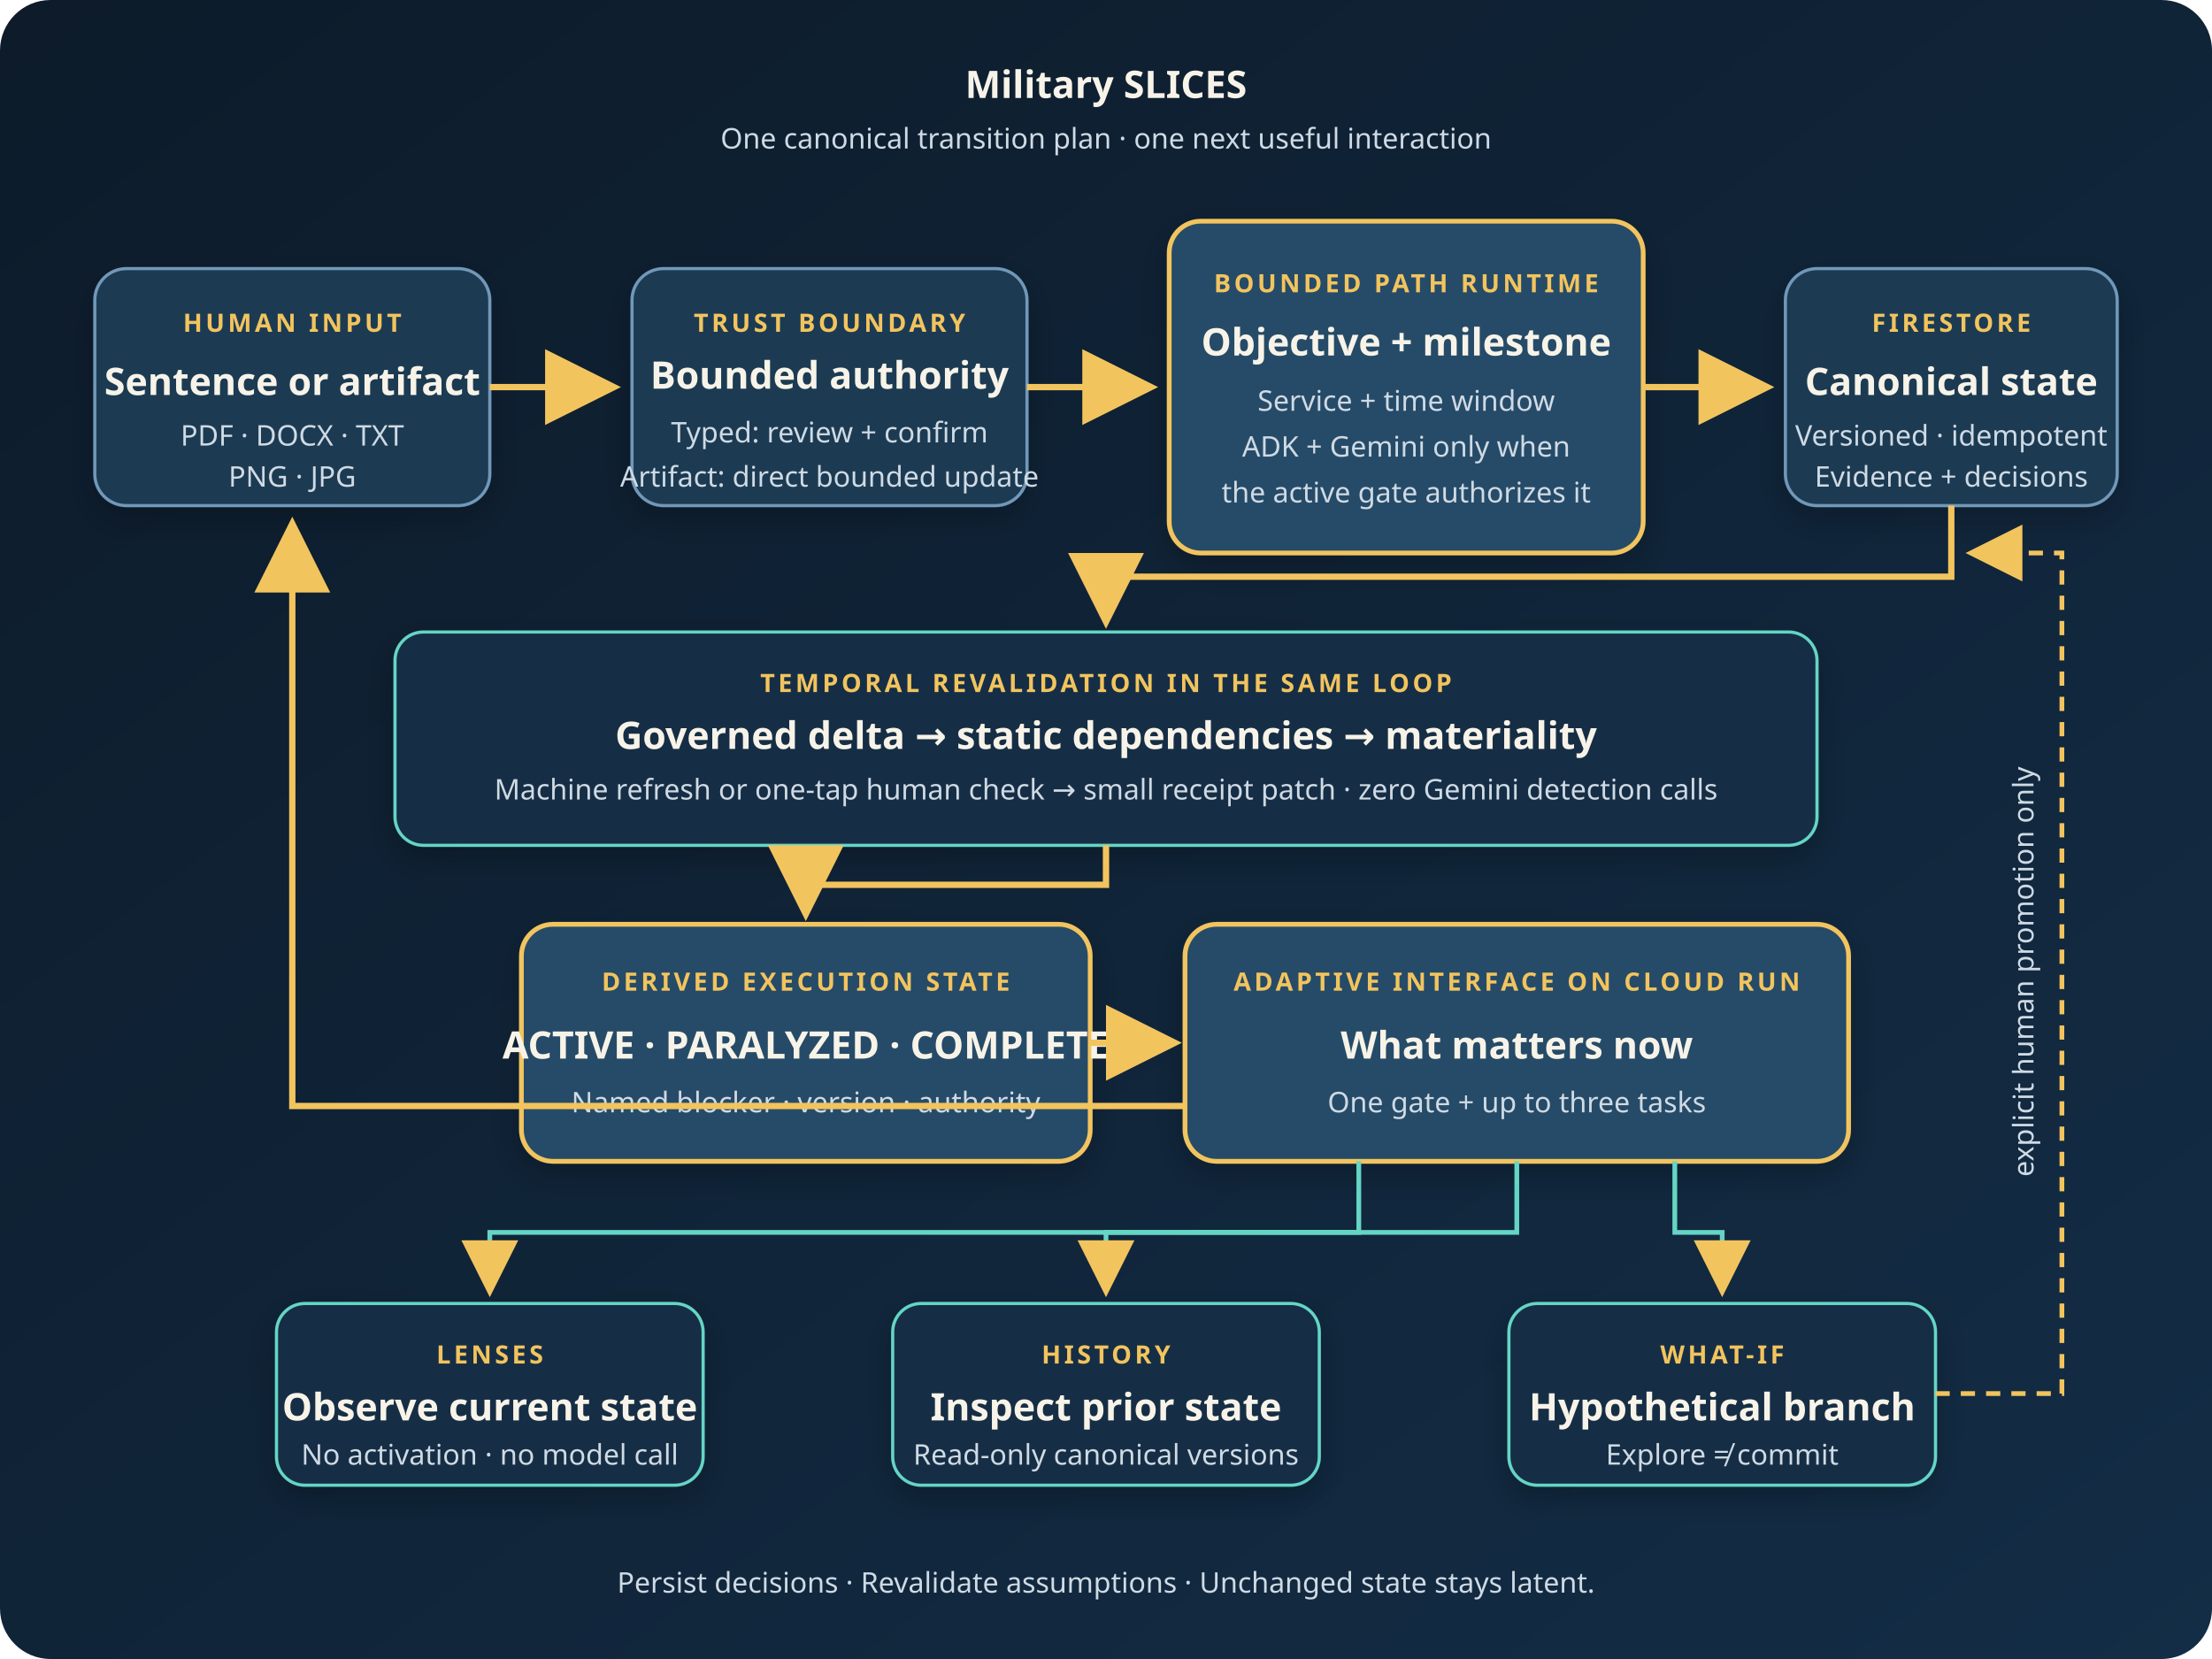
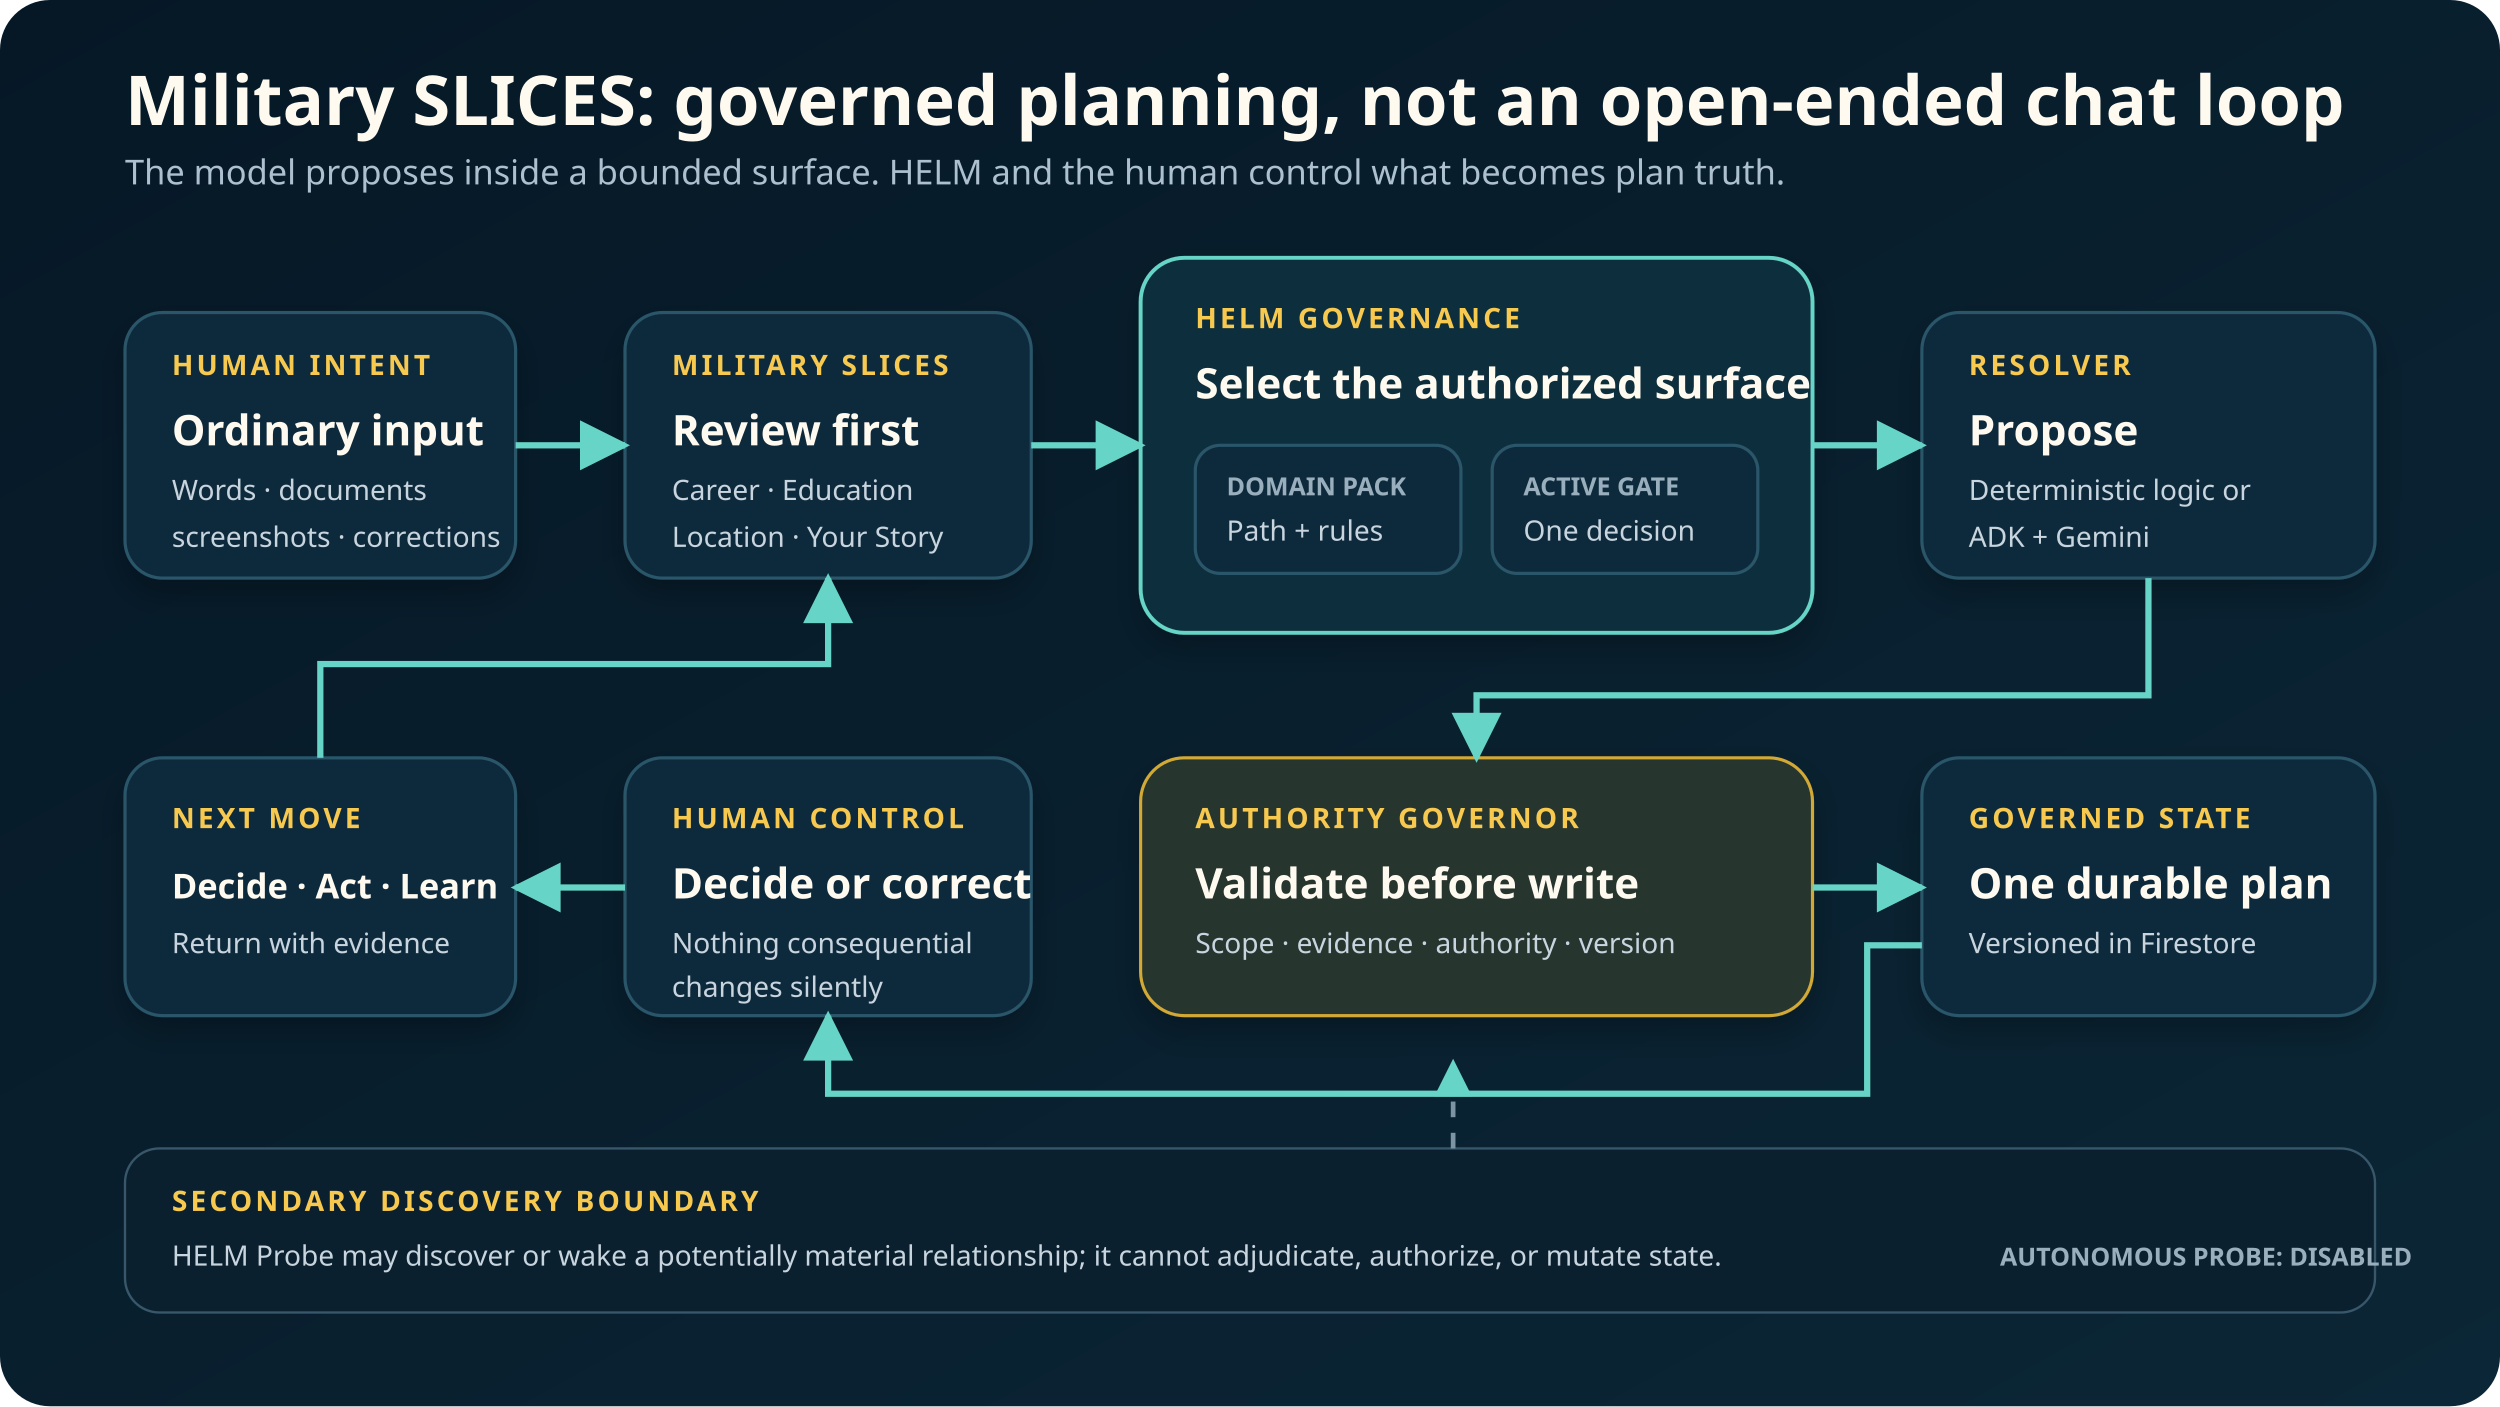
- <svg xmlns="http://www.w3.org/2000/svg" width="1400" height="1050" viewBox="0 0 1400 1050" role="img" aria-labelledby="title desc">
+ <svg xmlns="http://www.w3.org/2000/svg" width="1600" height="900" viewBox="0 0 1600 900" role="img" aria-labelledby="title desc">
  <defs>
    <linearGradient id="bg" x1="0" y1="0" x2="1" y2="1">
-       <stop stop-color="#0d1b2a" />
-       <stop offset="1" stop-color="#132d46" />
+       <stop offset="0" stop-color="#061826" />
+       <stop offset="1" stop-color="#0b2636" />
    </linearGradient>
    <filter id="shadow" x="-20%" y="-20%" width="140%" height="140%">
-       <feDropShadow dx="0" dy="8" stdDeviation="10" flood-opacity=".24" />
+       <feDropShadow dx="0" dy="10" stdDeviation="10" flood-color="#000" flood-opacity="0.25" />
    </filter>
-     <marker id="arrow" markerWidth="12" markerHeight="12" refX="10" refY="6" orient="auto">
-       <path d="M0 0L12 6L0 12Z" fill="#f2c45e" />
+     <marker id="arrow" viewBox="0 0 10 10" refX="9" refY="5" markerWidth="8" markerHeight="8" orient="auto-start-reverse">
+       <path d="M 0 0 L 10 5 L 0 10 z" fill="#66d4c6" />
    </marker>
    <style>
-       .box{fill:#1e3a53;stroke:#7198b8;stroke-width:2;rx:20;filter:url(#shadow)}
-       .core{fill:#274c67;stroke:#f2c45e;stroke-width:3;rx:20;filter:url(#shadow)}
-       .control{fill:#142f45;stroke:#65d5c5;stroke-width:2;rx:18;filter:url(#shadow)}
-       .label{fill:#f7f3e8;font:700 24px system-ui,sans-serif;text-anchor:middle}
-       .small{fill:#cfdae4;font:18px system-ui,sans-serif;text-anchor:middle}
-       .eyebrow{fill:#f2c45e;font:700 16px system-ui,sans-serif;letter-spacing:2px;text-anchor:middle}
-       .line{stroke:#f2c45e;stroke-width:4;fill:none;marker-end:url(#arrow)}
-       .observe{stroke:#65d5c5;stroke-width:3;fill:none;marker-end:url(#arrow)}
-       .promote{stroke:#f2c45e;stroke-width:3;stroke-dasharray:9 7;fill:none;marker-end:url(#arrow)}
+       .title{font:700 44px system-ui,Segoe UI,sans-serif;fill:#fffaf0}.sub{font:400 22px system-ui,Segoe UI,sans-serif;fill:#adc0cf}.label{font:800 18px system-ui,Segoe UI,sans-serif;letter-spacing:2px;fill:#f7c94f}.head{font:700 27px system-ui,Segoe UI,sans-serif;fill:#fffaf0}.copy{font:400 18px system-ui,Segoe UI,sans-serif;fill:#c8d5df}.small{font:700 16px system-ui,Segoe UI,sans-serif;fill:#9aafbd}.card{fill:#102b3d;stroke:#2c566b;stroke-width:2}.core{fill:#102f3c;stroke:#66d4c6;stroke-width:2.5}.guard{fill:#27342e;stroke:#d3a936;stroke-width:2}.arrow{stroke:#66d4c6;stroke-width:4;fill:none;marker-end:url(#arrow)}.dash{stroke:#7c94a4;stroke-width:3;stroke-dasharray:10 10;fill:none;marker-end:url(#arrow)}
    </style>
  </defs>
-   <rect width="1400" height="1050" rx="32" fill="url(#bg)" />
-   <text x="700" y="62" class="label" font-size="34">Military SLICES</text>
-   <text x="700" y="94" class="small">One canonical transition plan · one next useful interaction</text>
-   <rect class="box" x="60" y="170" width="250" height="150" />
-   <text class="eyebrow" x="185" y="210">HUMAN INPUT</text>
-   <text class="label" x="185" y="250">Sentence or artifact</text>
-   <text class="small" x="185" y="282">PDF · DOCX · TXT</text>
-   <text class="small" x="185" y="308">PNG · JPG</text>
-   <rect class="box" x="400" y="170" width="250" height="150" />
-   <text class="eyebrow" x="525" y="210">TRUST BOUNDARY</text>
-   <text class="label" x="525" y="246">Bounded authority</text>
-   <text class="small" x="525" y="280">Typed: review + confirm</text>
-   <text class="small" x="525" y="308">Artifact: direct bounded update</text>
-   <rect class="core" x="740" y="140" width="300" height="210" />
-   <text class="eyebrow" x="890" y="185">BOUNDED PATH RUNTIME</text>
-   <text class="label" x="890" y="225">Objective + milestone</text>
-   <text class="small" x="890" y="260">Service + time window</text>
-   <text class="small" x="890" y="289">ADK + Gemini only when</text>
-   <text class="small" x="890" y="318">the active gate authorizes it</text>
-   <rect class="box" x="1130" y="170" width="210" height="150" />
-   <text class="eyebrow" x="1235" y="210">FIRESTORE</text>
-   <text class="label" x="1235" y="250">Canonical state</text>
-   <text class="small" x="1235" y="282">Versioned · idempotent</text>
-   <text class="small" x="1235" y="308">Evidence + decisions</text>
-   <path class="line" d="M310 245H385" />
-   <path class="line" d="M650 245H725" />
-   <path class="line" d="M1040 245H1115" />
-   <rect class="control" x="250" y="400" width="900" height="135" />
-   <text class="eyebrow" x="700" y="438">TEMPORAL REVALIDATION IN THE SAME LOOP</text>
-   <text class="label" x="700" y="474">Governed delta → static dependencies → materiality</text>
-   <text class="small" x="700" y="506">Machine refresh or one-tap human check → small receipt patch · zero Gemini detection calls</text>
-   <path class="line" d="M1235 320V365H700V390" />
-   <rect class="core" x="330" y="585" width="360" height="150" />
-   <text class="eyebrow" x="510" y="627">DERIVED EXECUTION STATE</text>
-   <text class="label" x="510" y="670">ACTIVE · PARALYZED · COMPLETE</text>
-   <text class="small" x="510" y="704">Named blocker · version · authority</text>
-   <rect class="core" x="750" y="585" width="420" height="150" />
-   <text class="eyebrow" x="960" y="627">ADAPTIVE INTERFACE ON CLOUD RUN</text>
-   <text class="label" x="960" y="670">What matters now</text>
-   <text class="small" x="960" y="704">One gate + up to three tasks</text>
-   <path class="line" d="M700 535V560H510V575" />
-   <path class="line" d="M690 660H740" />
-   <path class="line" d="M750 700H185V335" />
-   <rect class="control" x="175" y="825" width="270" height="115" />
-   <text class="eyebrow" x="310" y="863">LENSES</text>
-   <text class="label" x="310" y="899">Observe current state</text>
-   <text class="small" x="310" y="927">No activation · no model call</text>
-   <rect class="control" x="565" y="825" width="270" height="115" />
-   <text class="eyebrow" x="700" y="863">HISTORY</text>
-   <text class="label" x="700" y="899">Inspect prior state</text>
-   <text class="small" x="700" y="927">Read-only canonical versions</text>
-   <rect class="control" x="955" y="825" width="270" height="115" />
-   <text class="eyebrow" x="1090" y="863">WHAT-IF</text>
-   <text class="label" x="1090" y="899">Hypothetical branch</text>
-   <text class="small" x="1090" y="927">Explore ≠ commit</text>
-   <path class="observe" d="M860 735V780H310V815" />
-   <path class="observe" d="M960 735V780H700V815" />
-   <path class="observe" d="M1060 735V780H1090V815" />
-   <path class="promote" d="M1225 882H1305V350H1250" />
-   <text class="small" x="1287" y="615" transform="rotate(-90 1287 615)">explicit human promotion only</text>
-   <text x="700" y="1008" class="small">Persist decisions · Revalidate assumptions · Unchanged state stays latent.</text>
+   <rect width="1600" height="900" rx="32" fill="url(#bg)" />
+   <text x="80" y="80" class="title">Military SLICES: governed planning, not an open-ended chat loop</text>
+   <text x="80" y="118" class="sub">The model proposes inside a bounded surface. HELM and the human control what becomes plan truth.</text>
+   <g filter="url(#shadow)">
+     <rect x="80" y="200" width="250" height="170" rx="24" class="card" />
+     <text x="110" y="240" class="label">HUMAN INTENT</text>
+     <text x="110" y="285" class="head">Ordinary input</text>
+     <text x="110" y="320" class="copy">Words · documents</text>
+     <text x="110" y="350" class="copy">screenshots · corrections</text>
+     <rect x="400" y="200" width="260" height="170" rx="24" class="card" />
+     <text x="430" y="240" class="label">MILITARY SLICES</text>
+     <text x="430" y="285" class="head">Review first</text>
+     <text x="430" y="320" class="copy">Career · Education</text>
+     <text x="430" y="350" class="copy">Location · Your Story</text>
+     <rect x="730" y="165" width="430" height="240" rx="28" class="core" />
+     <text x="765" y="210" class="label">HELM GOVERNANCE</text>
+     <text x="765" y="255" class="head">Select the authorized surface</text>
+     <rect x="765" y="285" width="170" height="82" rx="16" class="card" />
+     <text x="785" y="317" class="small">DOMAIN PACK</text>
+     <text x="785" y="346" class="copy">Path + rules</text>
+     <rect x="955" y="285" width="170" height="82" rx="16" class="card" />
+     <text x="975" y="317" class="small">ACTIVE GATE</text>
+     <text x="975" y="346" class="copy">One decision</text>
+     <rect x="1230" y="200" width="290" height="170" rx="24" class="card" />
+     <text x="1260" y="240" class="label">RESOLVER</text>
+     <text x="1260" y="285" class="head">Propose</text>
+     <text x="1260" y="320" class="copy">Deterministic logic or</text>
+     <text x="1260" y="350" class="copy">ADK + Gemini</text>
+     <rect x="730" y="485" width="430" height="165" rx="28" class="guard" />
+     <text x="765" y="530" class="label">AUTHORITY GOVERNOR</text>
+     <text x="765" y="575" class="head">Validate before write</text>
+     <text x="765" y="610" class="copy">Scope · evidence · authority · version</text>
+     <rect x="1230" y="485" width="290" height="165" rx="24" class="card" />
+     <text x="1260" y="530" class="label">GOVERNED STATE</text>
+     <text x="1260" y="575" class="head">One durable plan</text>
+     <text x="1260" y="610" class="copy">Versioned in Firestore</text>
+     <rect x="400" y="485" width="260" height="165" rx="24" class="card" />
+     <text x="430" y="530" class="label">HUMAN CONTROL</text>
+     <text x="430" y="575" class="head">Decide or correct</text>
+     <text x="430" y="610" class="copy">Nothing consequential</text>
+     <text x="430" y="638" class="copy">changes silently</text>
+     <rect x="80" y="485" width="250" height="165" rx="24" class="card" />
+     <text x="110" y="530" class="label">NEXT MOVE</text>
+     <text x="110" y="575" class="head" style="font-size:22px">Decide · Act · Learn</text>
+     <text x="110" y="610" class="copy">Return with evidence</text>
+   </g>
+   <path d="M330 285 H400" class="arrow" />
+   <path d="M660 285 H730" class="arrow" />
+   <path d="M1160 285 H1230" class="arrow" />
+   <path d="M1375 370 V445 H945 V485" class="arrow" />
+   <path d="M1160 568 H1230" class="arrow" />
+   <path d="M1230 605 H1195 V700 H530 V650" class="arrow" />
+   <path d="M400 568 H330" class="arrow" />
+   <path d="M205 485 V425 H530 V370" class="arrow" />
+   <rect x="80" y="735" width="1440" height="105" rx="22" fill="#0b202e" stroke="#38576a" stroke-width="1.5" />
+   <text x="110" y="775" class="label">SECONDARY DISCOVERY BOUNDARY</text>
+   <text x="110" y="810" class="copy">HELM Probe may discover or wake a potentially material relationship; it cannot adjudicate, authorize, or mutate state.</text>
+   <text x="1280" y="810" class="small">AUTONOMOUS PROBE: DISABLED</text>
+   <path d="M930 735 V680" class="dash" />
</svg>
